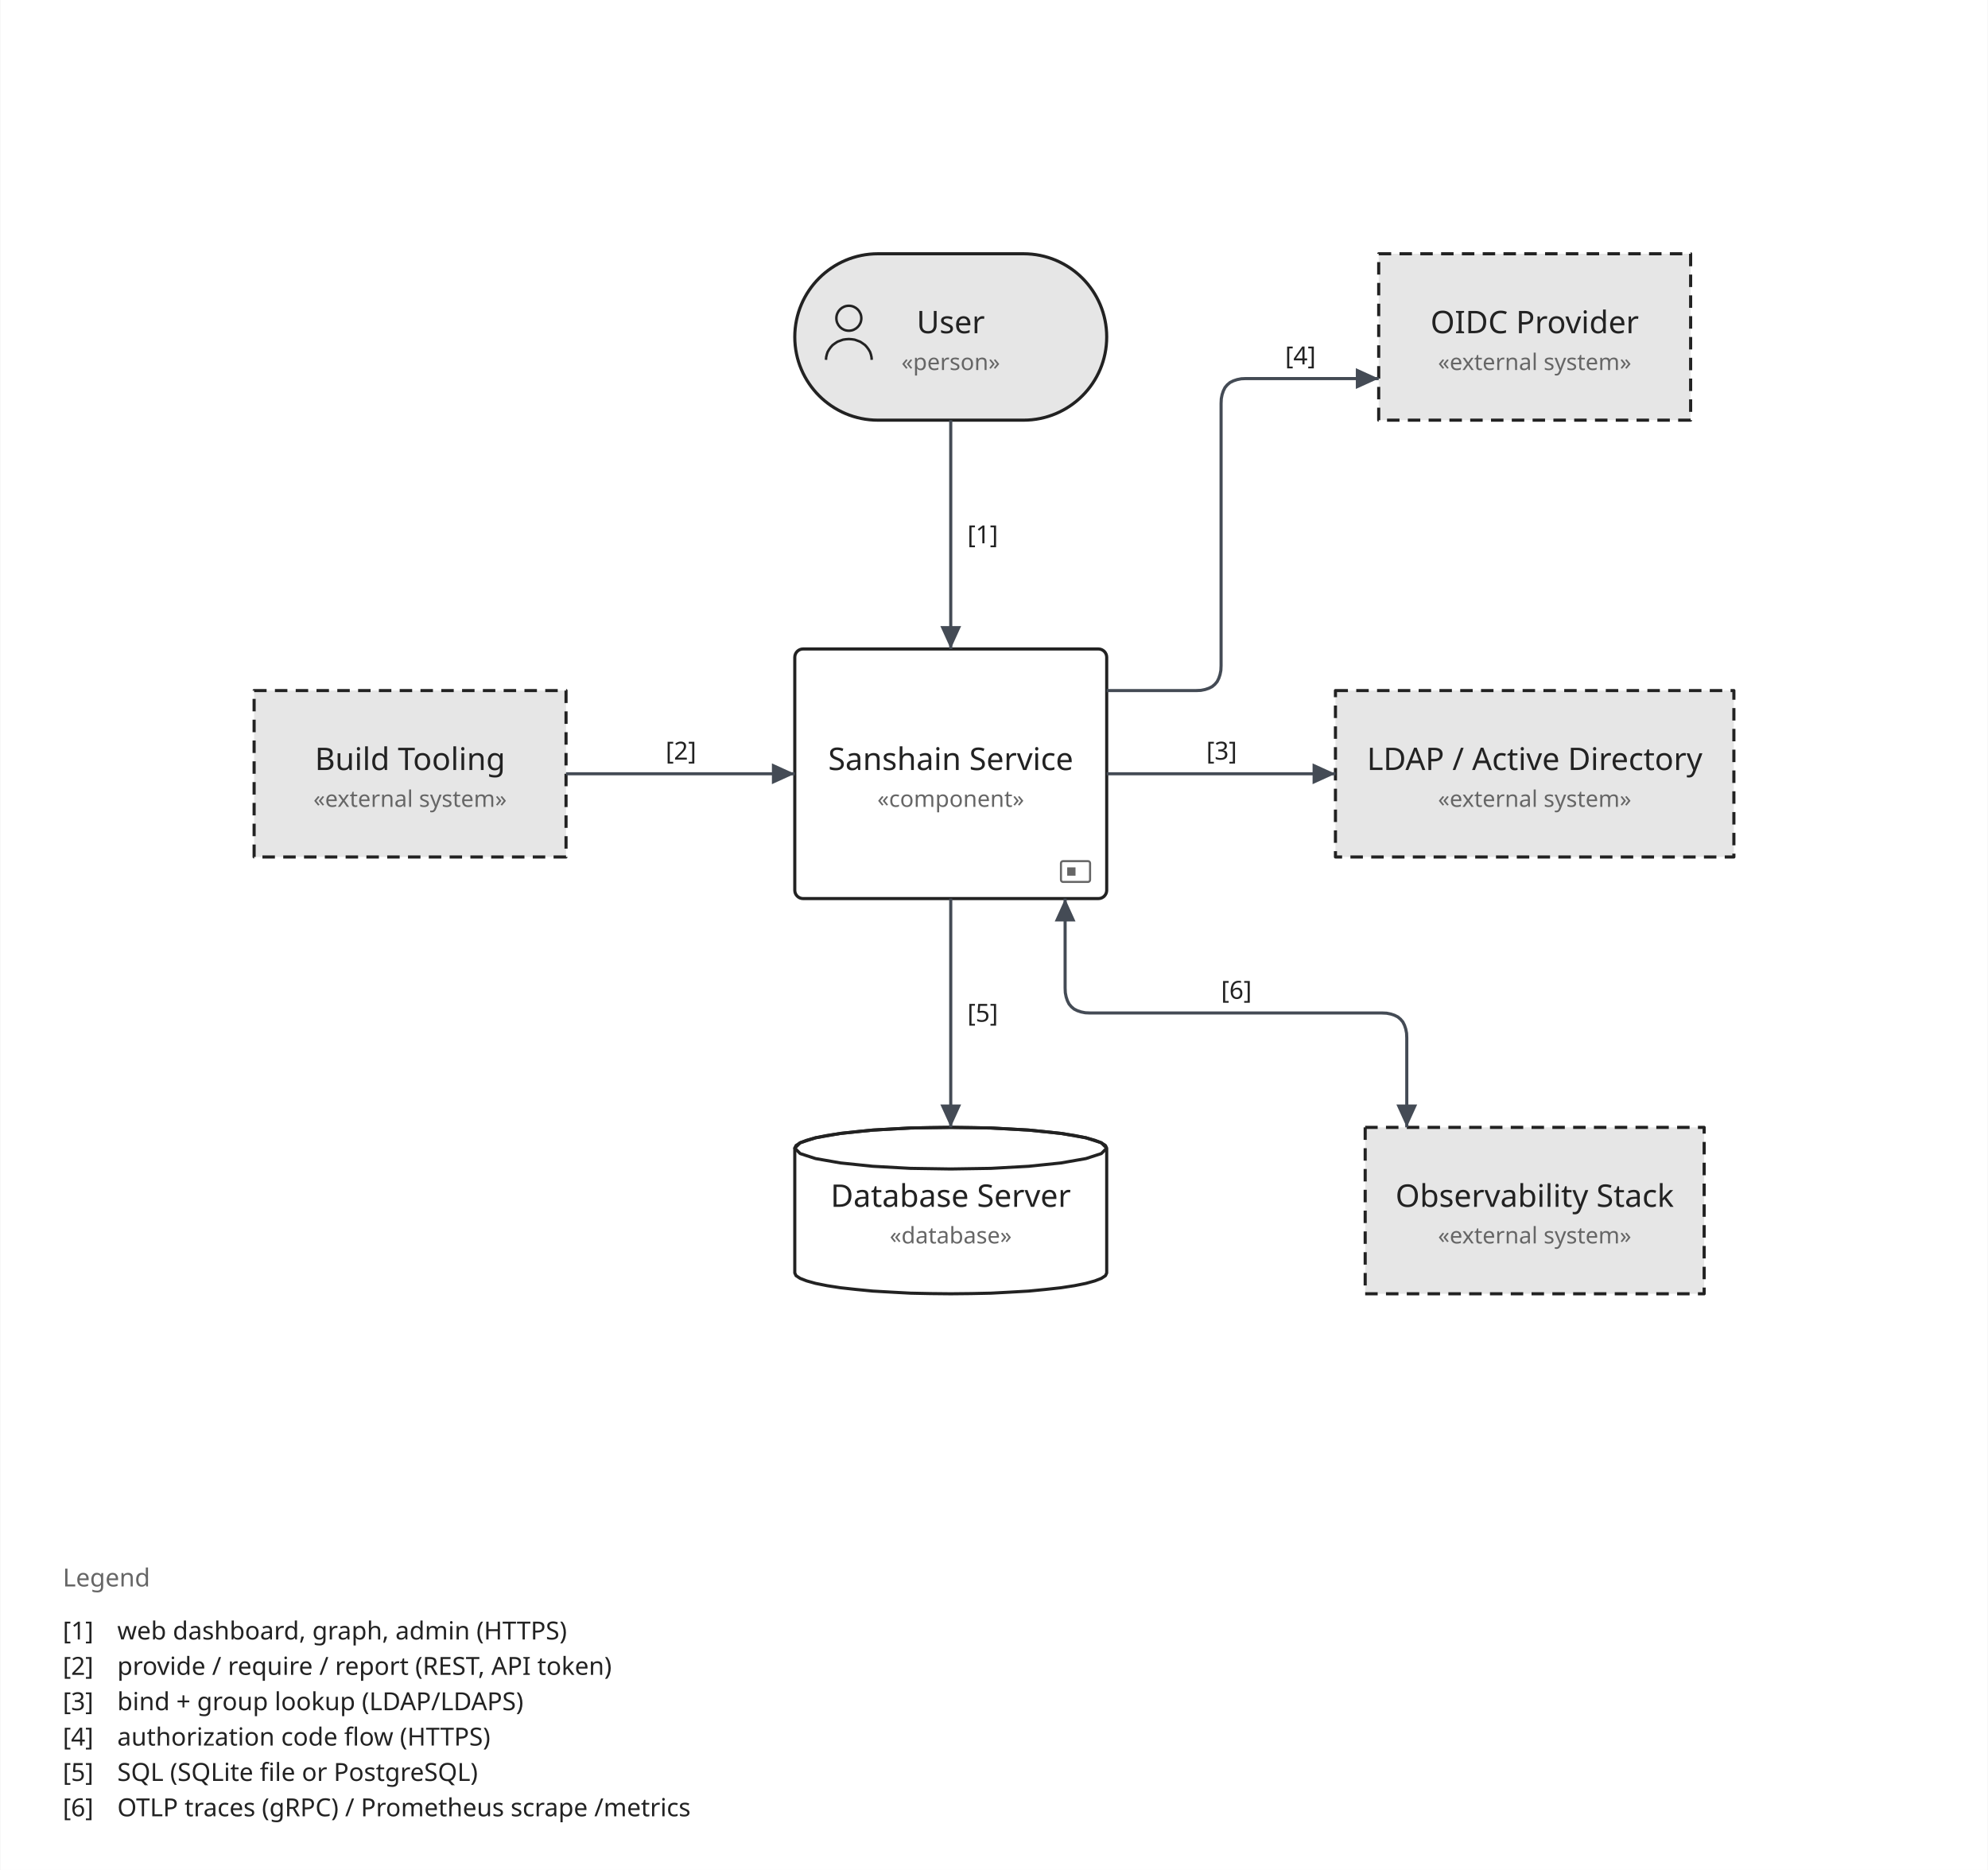
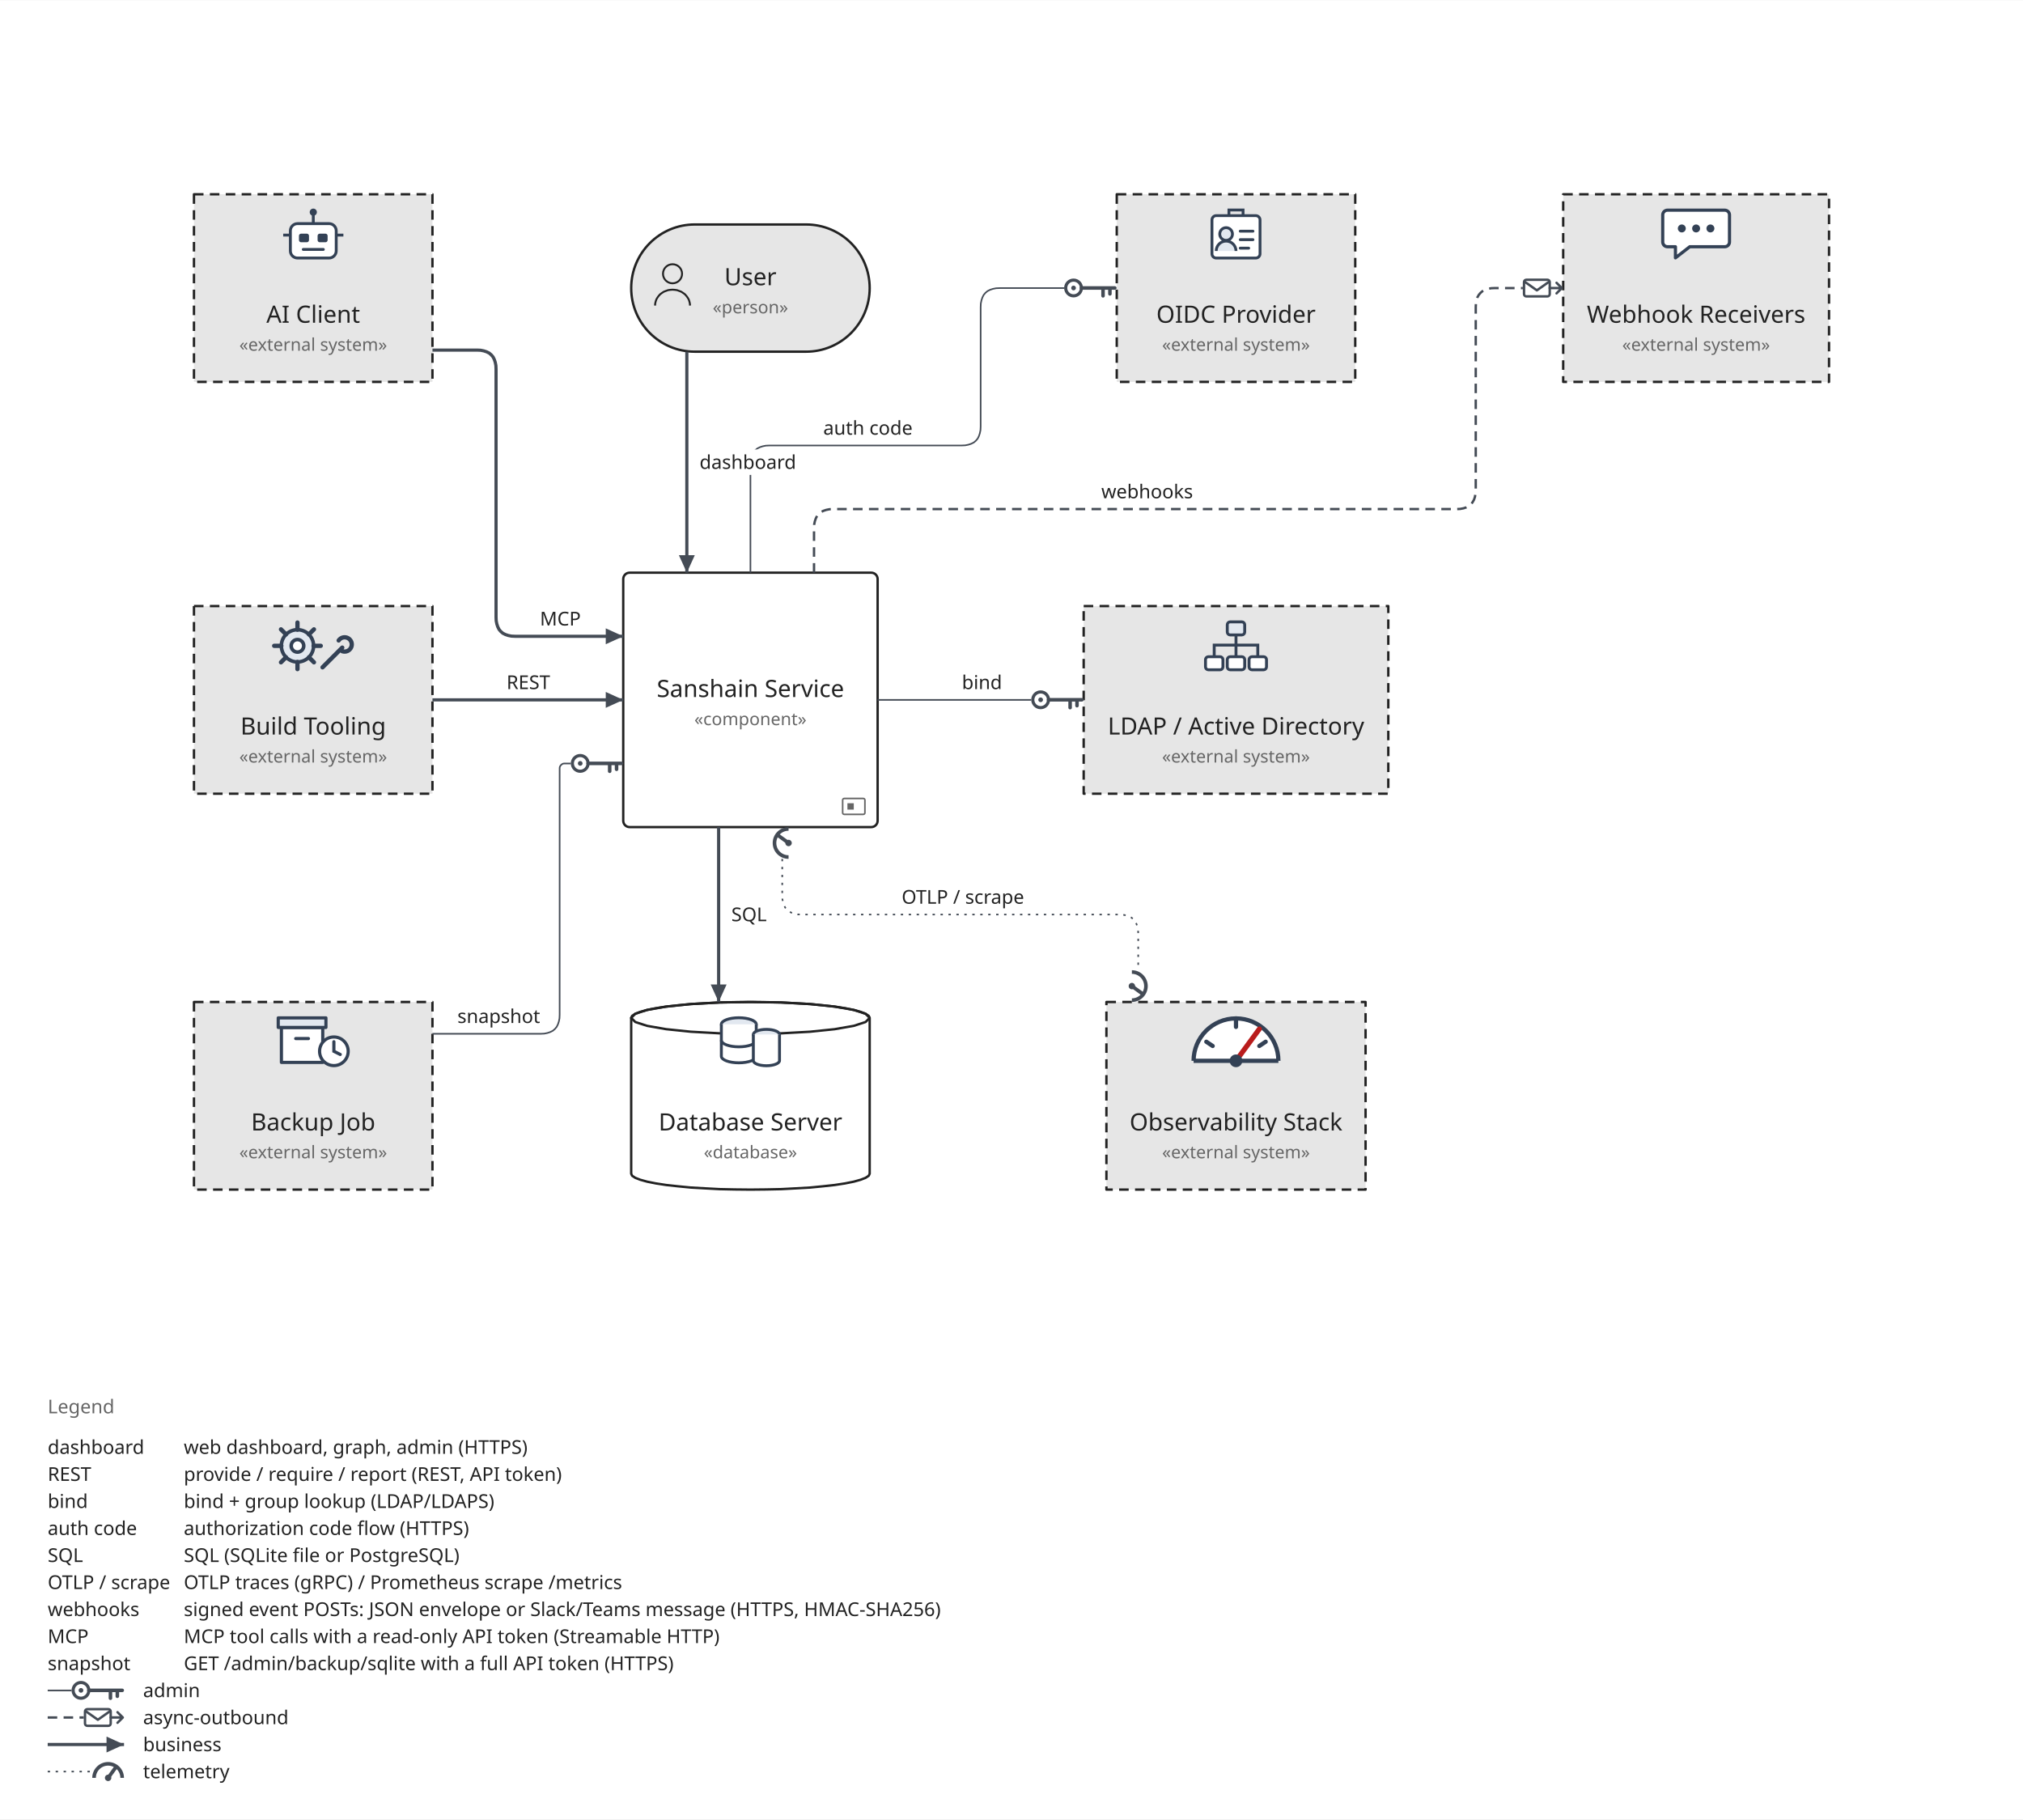
- <svg xmlns="http://www.w3.org/2000/svg" width="956" height="899" viewBox="-12.0 -12.0 955.6 899.0">
-   <rect x="-12.0" y="-12.0" width="955.6" height="899.0" fill="#ffffff" />
-   <rect x="370.0" y="300.0" width="150.0" height="120.0" rx="4.0" fill="#ffffff" stroke="#222222" stroke-width="1.5" stroke-linejoin="round" />
-   <text x="445.0" y="358.2" font-family="Ubuntu" font-weight="300" font-size="15" text-anchor="middle" fill="#222222">Sanshain Service</text>
-   <text x="445.0" y="375.9" font-family="Ubuntu" font-weight="300" font-size="11" text-anchor="middle" fill="#666666">«component»</text>
-   <rect x="498.0" y="402.0" width="14.0" height="10.0" rx="1.0" fill="none" stroke="#666666" stroke-width="1" stroke-linejoin="round" />
-   <rect x="501.0" y="405.0" width="4.0" height="4.0" rx="0.0" fill="#666666" />
-   <rect x="370.0" y="110.0" width="150.0" height="80.0" rx="40.0" fill="#e6e6e6" stroke="#222222" stroke-width="1.5" stroke-linejoin="round" />
-   <circle cx="396.0" cy="141.0" r="6.0" fill="none" stroke="#222222" stroke-width="1.2" stroke-linejoin="round" />
-   <polyline points="385.0,161.0 385.1,159.7 385.4,158.4 385.8,157.2 386.5,156.0 387.3,154.9 388.2,153.9 389.3,153.1 390.5,152.3 391.8,151.8 393.2,151.3 394.6,151.1 396.0,151.0 397.4,151.1 398.8,151.3 400.2,151.8 401.5,152.3 402.7,153.1 403.8,153.9 404.7,154.9 405.5,156.0 406.2,157.2 406.6,158.4 406.9,159.7 407.0,161.0" fill="none" stroke="#222222" stroke-width="1.2" stroke-linejoin="round" />
-   <text x="445.0" y="148.2" font-family="Ubuntu" font-weight="300" font-size="15" text-anchor="middle" fill="#222222">User</text>
-   <text x="445.0" y="165.9" font-family="Ubuntu" font-weight="300" font-size="11" text-anchor="middle" fill="#666666">«person»</text>
-   <rect x="110.0" y="320.0" width="150.0" height="80.0" rx="0.0" fill="#e6e6e6" stroke="#222222" stroke-width="1.5" stroke-linejoin="round" stroke-dasharray="6 4" />
-   <text x="185.0" y="358.2" font-family="Ubuntu" font-weight="300" font-size="15" text-anchor="middle" fill="#222222">Build Tooling</text>
-   <text x="185.0" y="375.9" font-family="Ubuntu" font-weight="300" font-size="11" text-anchor="middle" fill="#666666">«external system»</text>
-   <rect x="630.0" y="320.0" width="191.6" height="80.0" rx="0.0" fill="#e6e6e6" stroke="#222222" stroke-width="1.5" stroke-linejoin="round" stroke-dasharray="6 4" />
-   <text x="725.8" y="358.2" font-family="Ubuntu" font-weight="300" font-size="15" text-anchor="middle" fill="#222222">LDAP / Active Directory</text>
-   <text x="725.8" y="375.9" font-family="Ubuntu" font-weight="300" font-size="11" text-anchor="middle" fill="#666666">«external system»</text>
-   <rect x="650.8" y="110.0" width="150.0" height="80.0" rx="0.0" fill="#e6e6e6" stroke="#222222" stroke-width="1.5" stroke-linejoin="round" stroke-dasharray="6 4" />
-   <text x="725.8" y="148.2" font-family="Ubuntu" font-weight="300" font-size="15" text-anchor="middle" fill="#222222">OIDC Provider</text>
-   <text x="725.8" y="165.9" font-family="Ubuntu" font-weight="300" font-size="11" text-anchor="middle" fill="#666666">«external system»</text>
-   <polygon points="370.0,540.0 370.0,600.0 370.6,601.3 372.6,602.6 375.7,603.8 380.0,605.0 385.5,606.1 392.0,607.1 399.3,607.9 407.5,608.7 416.3,609.2 425.6,609.7 435.2,609.9 445.0,610.0 454.8,609.9 464.4,609.7 473.7,609.2 482.5,608.7 490.7,607.9 498.0,607.1 504.5,606.1 510.0,605.0 514.3,603.8 517.4,602.6 519.4,601.3 520.0,600.0 520.0,540.0 520.0,540.0 519.4,538.7 517.4,537.4 514.3,536.2 510.0,535.0 504.5,533.9 498.0,532.9 490.7,532.1 482.5,531.3 473.7,530.8 464.4,530.3 454.8,530.1 445.0,530.0 435.2,530.1 425.6,530.3 416.3,530.8 407.5,531.3 399.3,532.1 392.0,532.9 385.5,533.9 380.0,535.0 375.7,536.2 372.6,537.4 370.6,538.7 370.0,540.0" fill="#ffffff" stroke="#222222" stroke-width="1.5" stroke-linejoin="round" />
-   <polyline points="520.0,540.0 517.4,542.6 510.0,545.0 498.0,547.1 482.5,548.7 464.4,549.7 445.0,550.0 425.6,549.7 407.5,548.7 392.0,547.1 380.0,545.0 372.6,542.6 370.0,540.0 372.6,537.4 380.0,535.0 392.0,532.9 407.5,531.3 425.6,530.3 445.0,530.0 464.4,530.3 482.5,531.3 498.0,532.9 510.0,535.0 517.4,537.4 520.0,540.0 520.0,540.0" fill="none" stroke="#222222" stroke-width="1.5" stroke-linejoin="round" />
-   <text x="445.0" y="568.2" font-family="Ubuntu" font-weight="300" font-size="15" text-anchor="middle" fill="#222222">Database Server</text>
-   <text x="445.0" y="585.8" font-family="Ubuntu" font-weight="300" font-size="11" text-anchor="middle" fill="#666666">«database»</text>
-   <rect x="644.3" y="530.0" width="163.0" height="80.0" rx="0.0" fill="#e6e6e6" stroke="#222222" stroke-width="1.5" stroke-linejoin="round" stroke-dasharray="6 4" />
-   <text x="725.8" y="568.2" font-family="Ubuntu" font-weight="300" font-size="15" text-anchor="middle" fill="#222222">Observability Stack</text>
-   <text x="725.8" y="585.8" font-family="Ubuntu" font-weight="300" font-size="11" text-anchor="middle" fill="#666666">«external system»</text>
-   <polyline points="445.0,300.0 445.0,190.0" fill="none" stroke="#444b55" stroke-width="1.5" stroke-linejoin="round" />
-   <polygon points="445.0,300.0 440.0,289.0 450.0,289.0" fill="#444b55" />
-   <polyline points="370.0,360.0 260.0,360.0" fill="none" stroke="#444b55" stroke-width="1.5" stroke-linejoin="round" />
-   <polygon points="370.0,360.0 359.0,365.0 359.0,355.0" fill="#444b55" />
-   <polyline points="520.0,360.0 630.0,360.0" fill="none" stroke="#444b55" stroke-width="1.5" stroke-linejoin="round" />
-   <polygon points="630.0,360.0 619.0,365.0 619.0,355.0" fill="#444b55" />
-   <polyline points="520.0,320.0 563.0,320.0 565.3,319.9 567.3,319.5 569.1,318.9 570.7,318.1 572.0,317.0 573.1,315.7 573.9,314.1 574.5,312.3 574.9,310.3 575.0,308.0 575.0,182.0 575.1,179.7 575.5,177.7 576.1,175.9 576.9,174.3 578.0,173.0 579.3,171.9 580.9,171.1 582.7,170.5 584.7,170.1 587.0,170.0 650.8,170.0" fill="none" stroke="#444b55" stroke-width="1.5" stroke-linejoin="round" />
-   <polygon points="650.8,170.0 639.8,175.0 639.8,165.0" fill="#444b55" />
-   <polyline points="445.0,420.0 445.0,530.0" fill="none" stroke="#444b55" stroke-width="1.5" stroke-linejoin="round" />
-   <polygon points="445.0,530.0 440.0,519.0 450.0,519.0" fill="#444b55" />
-   <polyline points="500.0,420.0 500.0,463.0 500.1,465.3 500.5,467.3 501.1,469.1 501.9,470.7 503.0,472.0 504.3,473.1 505.9,473.9 507.7,474.5 509.7,474.9 512.0,475.0 652.3,475.0 654.6,475.1 656.6,475.5 658.4,476.1 660.0,476.9 661.3,478.0 662.4,479.3 663.2,480.9 663.8,482.7 664.2,484.7 664.3,487.0 664.3,530.0" fill="none" stroke="#444b55" stroke-width="1.5" stroke-linejoin="round" />
-   <polygon points="500.0,420.0 505.0,431.0 495.0,431.0" fill="#444b55" />
-   <polygon points="664.3,530.0 659.3,519.0 669.3,519.0" fill="#444b55" />
-   <rect x="450.0" y="237.0" width="20.2" height="16.0" rx="3.0" fill="#ffffff" />
-   <text x="453.0" y="249.2" font-family="Ubuntu" font-weight="300" font-size="12" text-anchor="start" fill="#222222">[1]</text>
-   <rect x="304.9" y="341.0" width="20.2" height="16.0" rx="3.0" fill="#ffffff" />
-   <text x="307.9" y="353.2" font-family="Ubuntu" font-weight="300" font-size="12" text-anchor="start" fill="#222222">[2]</text>
-   <rect x="564.9" y="341.0" width="20.2" height="16.0" rx="3.0" fill="#ffffff" />
-   <text x="567.9" y="353.2" font-family="Ubuntu" font-weight="300" font-size="12" text-anchor="start" fill="#222222">[3]</text>
-   <rect x="602.8" y="151.0" width="20.2" height="16.0" rx="3.0" fill="#ffffff" />
-   <text x="605.8" y="163.2" font-family="Ubuntu" font-weight="300" font-size="12" text-anchor="start" fill="#222222">[4]</text>
-   <rect x="450.0" y="467.0" width="20.2" height="16.0" rx="3.0" fill="#ffffff" />
-   <text x="453.0" y="479.2" font-family="Ubuntu" font-weight="300" font-size="12" text-anchor="start" fill="#222222">[5]</text>
-   <rect x="572.0" y="456.0" width="20.2" height="16.0" rx="3.0" fill="#ffffff" />
-   <text x="575.0" y="468.2" font-family="Ubuntu" font-weight="300" font-size="12" text-anchor="start" fill="#222222">[6]</text>
-   <text x="18.0" y="750.7" font-family="Ubuntu" font-weight="300" font-size="12" text-anchor="start" fill="#666666">Legend</text>
-   <text x="18.0" y="776.2" font-family="Ubuntu" font-weight="300" font-size="12" text-anchor="start" fill="#222222">[1]</text>
-   <text x="44.2" y="776.2" font-family="Ubuntu" font-weight="300" font-size="12" text-anchor="start" fill="#222222">web dashboard, graph, admin (HTTPS)</text>
-   <text x="18.0" y="793.2" font-family="Ubuntu" font-weight="300" font-size="12" text-anchor="start" fill="#222222">[2]</text>
-   <text x="44.2" y="793.2" font-family="Ubuntu" font-weight="300" font-size="12" text-anchor="start" fill="#222222">provide / require / report (REST, API token)</text>
-   <text x="18.0" y="810.2" font-family="Ubuntu" font-weight="300" font-size="12" text-anchor="start" fill="#222222">[3]</text>
-   <text x="44.2" y="810.2" font-family="Ubuntu" font-weight="300" font-size="12" text-anchor="start" fill="#222222">bind + group lookup (LDAP/LDAPS)</text>
-   <text x="18.0" y="827.2" font-family="Ubuntu" font-weight="300" font-size="12" text-anchor="start" fill="#222222">[4]</text>
-   <text x="44.2" y="827.2" font-family="Ubuntu" font-weight="300" font-size="12" text-anchor="start" fill="#222222">authorization code flow (HTTPS)</text>
-   <text x="18.0" y="844.2" font-family="Ubuntu" font-weight="300" font-size="12" text-anchor="start" fill="#222222">[5]</text>
-   <text x="44.2" y="844.2" font-family="Ubuntu" font-weight="300" font-size="12" text-anchor="start" fill="#222222">SQL (SQLite file or PostgreSQL)</text>
-   <text x="18.0" y="861.2" font-family="Ubuntu" font-weight="300" font-size="12" text-anchor="start" fill="#222222">[6]</text>
-   <text x="44.2" y="861.2" font-family="Ubuntu" font-weight="300" font-size="12" text-anchor="start" fill="#222222">OTLP traces (gRPC) / Prometheus scrape /metrics</text>
+ <svg xmlns="http://www.w3.org/2000/svg" width="1272" height="1144" viewBox="-12.0 -12.0 1272.4 1144.0">
+   <rect x="-12.0" y="-12.0" width="1272.4" height="1144.0" fill="#ffffff" />
+   <rect x="380.0" y="348.0" width="160.0" height="160.0" rx="4.0" fill="#ffffff" stroke="#222222" stroke-width="1.5" stroke-linejoin="round" />
+   <text x="460.0" y="426.2" font-family="Ubuntu" font-weight="300" font-size="15" text-anchor="middle" fill="#222222">Sanshain Service</text>
+   <text x="460.0" y="443.9" font-family="Ubuntu" font-weight="300" font-size="11" text-anchor="middle" fill="#666666">«component»</text>
+   <rect x="518.0" y="490.0" width="14.0" height="10.0" rx="1.0" fill="none" stroke="#666666" stroke-width="1" stroke-linejoin="round" />
+   <rect x="521.0" y="493.0" width="4.0" height="4.0" rx="0.0" fill="#666666" />
+   <rect x="385.0" y="129.0" width="150.0" height="80.0" rx="40.0" fill="#e6e6e6" stroke="#222222" stroke-width="1.5" stroke-linejoin="round" />
+   <circle cx="411.0" cy="160.0" r="6.0" fill="none" stroke="#222222" stroke-width="1.2" stroke-linejoin="round" />
+   <polyline points="400.0,180.0 400.1,178.7 400.4,177.4 400.8,176.2 401.5,175.0 402.3,173.9 403.2,172.9 404.3,172.1 405.5,171.3 406.8,170.8 408.2,170.3 409.6,170.1 411.0,170.0 412.4,170.1 413.8,170.3 415.2,170.8 416.5,171.3 417.7,172.1 418.8,172.9 419.7,173.9 420.5,175.0 421.2,176.2 421.6,177.4 421.9,178.7 422.0,180.0" fill="none" stroke="#222222" stroke-width="1.2" stroke-linejoin="round" />
+   <text x="460.0" y="167.2" font-family="Ubuntu" font-weight="300" font-size="15" text-anchor="middle" fill="#222222">User</text>
+   <text x="460.0" y="184.9" font-family="Ubuntu" font-weight="300" font-size="11" text-anchor="middle" fill="#666666">«person»</text>
+   <rect x="110.0" y="369.0" width="150.0" height="118.0" rx="0.0" fill="#e6e6e6" stroke="#222222" stroke-width="1.5" stroke-linejoin="round" stroke-dasharray="6 4" />
+   <svg x="159.1" y="378.0" width="51.7" height="32.0" viewBox="4.8 6.8 45.89 28.4" preserveAspectRatio="xMidYMid meet">
+     <circle cx="19" cy="21" r="9" fill="#e2e8f0" stroke="#334155" stroke-width="2" />
+     <circle cx="19" cy="21" r="3.5" fill="#ffffff" stroke="#334155" stroke-width="2" />
+     <path d="M19 8 V12 M19 30 V34 M6 21 H10 M28 21 H32 M9.8 11.8 L12.6 14.6 M25.4 27.4 L28.2 30.2 M9.8 30.2 L12.6 27.4 M25.4 14.6 L28.2 11.8" stroke="#334155" stroke-width="2.4" stroke-linecap="round" />
+     <path d="M33 33 L44 22 M42 18 a4 4 0 1 1 2 6" fill="none" stroke="#334155" stroke-width="2.4" stroke-linecap="round" />
+   </svg>
+   <text x="185.0" y="449.8" font-family="Ubuntu" font-weight="300" font-size="15" text-anchor="middle" fill="#222222">Build Tooling</text>
+   <text x="185.0" y="467.4" font-family="Ubuntu" font-weight="300" font-size="11" text-anchor="middle" fill="#666666">«external system»</text>
+   <rect x="669.6" y="369.0" width="191.6" height="118.0" rx="0.0" fill="#e6e6e6" stroke="#222222" stroke-width="1.5" stroke-linejoin="round" stroke-dasharray="6 4" />
+   <svg x="745.3" y="378.0" width="40.2" height="32.0" viewBox="2 2 44 35" preserveAspectRatio="xMidYMid meet">
+     <rect x="18" y="3" width="12" height="9" rx="2" fill="#e2e8f0" stroke="#334155" stroke-width="2" />
+     <rect x="3" y="27" width="12" height="9" rx="2" fill="#ffffff" stroke="#334155" stroke-width="2" />
+     <rect x="18" y="27" width="12" height="9" rx="2" fill="#ffffff" stroke="#334155" stroke-width="2" />
+     <rect x="33" y="27" width="12" height="9" rx="2" fill="#ffffff" stroke="#334155" stroke-width="2" />
+     <path d="M24 12 V19 M9 27 V19 H39 V27 M24 19 V27" fill="none" stroke="#334155" stroke-width="2" />
+   </svg>
+   <text x="765.4" y="449.8" font-family="Ubuntu" font-weight="300" font-size="15" text-anchor="middle" fill="#222222">LDAP / Active Directory</text>
+   <text x="765.4" y="467.4" font-family="Ubuntu" font-weight="300" font-size="11" text-anchor="middle" fill="#666666">«external system»</text>
+   <rect x="690.4" y="110.0" width="150.0" height="118.0" rx="0.0" fill="#e6e6e6" stroke="#222222" stroke-width="1.5" stroke-linejoin="round" stroke-dasharray="6 4" />
+   <svg x="749.4" y="119.0" width="32.0" height="32.0" viewBox="6 1 36 36" preserveAspectRatio="xMidYMid meet">
+     <rect x="7" y="6" width="34" height="30" rx="3" fill="#ffffff" stroke="#334155" stroke-width="2" />
+     <path d="M19 6 V2 H29 V6" fill="none" stroke="#334155" stroke-width="2" />
+     <circle cx="17" cy="19" r="4.5" fill="#e2e8f0" stroke="#334155" stroke-width="2" />
+     <path d="M10 31 a7 7 0 0 1 14 0" fill="#e2e8f0" stroke="#334155" stroke-width="2" />
+     <path d="M27 17 H36 M27 23 H36 M27 29 H33" stroke="#334155" stroke-width="2" stroke-linecap="round" />
+   </svg>
+   <text x="765.4" y="190.8" font-family="Ubuntu" font-weight="300" font-size="15" text-anchor="middle" fill="#222222">OIDC Provider</text>
+   <text x="765.4" y="208.4" font-family="Ubuntu" font-weight="300" font-size="11" text-anchor="middle" fill="#666666">«external system»</text>
+   <polygon points="385.0,628.0 385.0,726.0 385.6,727.3 387.6,728.6 390.7,729.8 395.0,731.0 400.5,732.1 407.0,733.1 414.3,733.9 422.5,734.7 431.3,735.2 440.6,735.7 450.2,735.9 460.0,736.0 469.8,735.9 479.4,735.7 488.7,735.2 497.5,734.7 505.7,733.9 513.0,733.1 519.5,732.1 525.0,731.0 529.3,729.8 532.4,728.6 534.4,727.3 535.0,726.0 535.0,628.0 535.0,628.0 534.4,626.7 532.4,625.4 529.3,624.2 525.0,623.0 519.5,621.9 513.0,620.9 505.7,620.1 497.5,619.3 488.7,618.8 479.4,618.3 469.8,618.1 460.0,618.0 450.2,618.1 440.6,618.3 431.3,618.8 422.5,619.3 414.3,620.1 407.0,620.9 400.5,621.9 395.0,623.0 390.7,624.2 387.6,625.4 385.6,626.7 385.0,628.0" fill="#ffffff" stroke="#222222" stroke-width="1.5" stroke-linejoin="round" />
+   <polyline points="535.0,628.0 532.4,630.6 525.0,633.0 513.0,635.1 497.5,636.7 479.4,637.7 460.0,638.0 440.6,637.7 422.5,636.7 407.0,635.1 395.0,633.0 387.6,630.6 385.0,628.0 387.6,625.4 395.0,623.0 407.0,620.9 422.5,619.3 440.6,618.3 460.0,618.0 479.4,618.3 497.5,619.3 513.0,620.9 525.0,623.0 532.4,625.4 535.0,628.0 535.0,628.0" fill="none" stroke="#222222" stroke-width="1.5" stroke-linejoin="round" />
+   <svg x="440.8" y="627.0" width="38.4" height="32.0" viewBox="4 3.5 42 35" preserveAspectRatio="xMidYMid meet">
+     <ellipse cx="17" cy="9" rx="12" ry="4.5" fill="#e2e8f0" stroke="#334155" stroke-width="2" />
+     <path d="M5 9 V31 a12 4.5 0 0 0 24 0 V9" fill="#ffffff" stroke="#334155" stroke-width="2" />
+     <path d="M5 20 a12 4.5 0 0 0 24 0" fill="none" stroke="#334155" stroke-width="2" />
+     <ellipse cx="36" cy="16" rx="9" ry="3.5" fill="#e2e8f0" stroke="#334155" stroke-width="2" />
+     <path d="M27 16 V34 a9 3.5 0 0 0 18 0 V16" fill="#ffffff" stroke="#334155" stroke-width="2" />
+   </svg>
+   <text x="460.0" y="698.8" font-family="Ubuntu" font-weight="300" font-size="15" text-anchor="middle" fill="#222222">Database Server</text>
+   <text x="460.0" y="716.3" font-family="Ubuntu" font-weight="300" font-size="11" text-anchor="middle" fill="#666666">«database»</text>
+   <rect x="683.9" y="618.0" width="163.0" height="118.0" rx="0.0" fill="#e6e6e6" stroke="#222222" stroke-width="1.5" stroke-linejoin="round" stroke-dasharray="6 4" />
+   <svg x="737.4" y="627.0" width="56.0" height="32.0" viewBox="3 13 42 24" preserveAspectRatio="xMidYMid meet">
+     <path d="M4 34 A20 20 0 0 1 44 34" fill="#ffffff" stroke="#334155" stroke-width="2" />
+     <path d="M4 34 H44" stroke="#334155" stroke-width="2" />
+     <path d="M10 25 L13 27 M24 14 V18 M38 25 L35 27" stroke="#334155" stroke-width="2" stroke-linecap="round" />
+     <path d="M24 34 L35 19" stroke="#b91c1c" stroke-width="2.4" stroke-linecap="round" />
+     <circle cx="24" cy="34" r="3" fill="#334155" />
+   </svg>
+   <text x="765.4" y="698.8" font-family="Ubuntu" font-weight="300" font-size="15" text-anchor="middle" fill="#222222">Observability Stack</text>
+   <text x="765.4" y="716.3" font-family="Ubuntu" font-weight="300" font-size="11" text-anchor="middle" fill="#666666">«external system»</text>
+   <rect x="971.2" y="110.0" width="167.2" height="118.0" rx="0.0" fill="#e6e6e6" stroke="#222222" stroke-width="1.5" stroke-linejoin="round" stroke-dasharray="6 4" />
+   <svg x="1032.8" y="119.0" width="44.0" height="32.0" viewBox="2 5 44 32" preserveAspectRatio="xMidYMid meet">
+     <path d="M6 6 H42 a3 3 0 0 1 3 3 V26 a3 3 0 0 1 -3 3 H20 L11 36 V29 H6 a3 3 0 0 1 -3 -3 V9 a3 3 0 0 1 3 -3 Z" fill="#ffffff" stroke="#334155" stroke-width="2" stroke-linejoin="round" />
+     <circle cx="15" cy="17.5" r="2.5" fill="#334155" />
+     <circle cx="24" cy="17.5" r="2.5" fill="#334155" />
+     <circle cx="33" cy="17.5" r="2.5" fill="#334155" />
+   </svg>
+   <text x="1054.8" y="190.8" font-family="Ubuntu" font-weight="300" font-size="15" text-anchor="middle" fill="#222222">Webhook Receivers</text>
+   <text x="1054.8" y="208.4" font-family="Ubuntu" font-weight="300" font-size="11" text-anchor="middle" fill="#666666">«external system»</text>
+   <rect x="110.0" y="110.0" width="150.0" height="118.0" rx="0.0" fill="#e6e6e6" stroke="#222222" stroke-width="1.5" stroke-linejoin="round" stroke-dasharray="6 4" />
+   <svg x="166.1" y="119.0" width="37.9" height="32.0" viewBox="3 1.5 42 35.5" preserveAspectRatio="xMidYMid meet">
+     <rect x="8" y="12" width="32" height="24" rx="5" fill="#ffffff" stroke="#334155" stroke-width="2" />
+     <path d="M24 12 V6" stroke="#334155" stroke-width="2" />
+     <circle cx="24" cy="4" r="2.5" fill="#334155" />
+     <rect x="14" y="19" width="7" height="6" rx="1.5" fill="#334155" />
+     <rect x="27" y="19" width="7" height="6" rx="1.5" fill="#334155" />
+     <path d="M17 30 H31" stroke="#334155" stroke-width="2" stroke-linecap="round" />
+     <path d="M3 20 H8 M40 20 H45" stroke="#334155" stroke-width="2" />
+   </svg>
+   <text x="185.0" y="190.8" font-family="Ubuntu" font-weight="300" font-size="15" text-anchor="middle" fill="#222222">AI Client</text>
+   <text x="185.0" y="208.4" font-family="Ubuntu" font-weight="300" font-size="11" text-anchor="middle" fill="#666666">«external system»</text>
+   <rect x="110.0" y="618.0" width="150.0" height="118.0" rx="0.0" fill="#e6e6e6" stroke="#222222" stroke-width="1.5" stroke-linejoin="round" stroke-dasharray="6 4" />
+   <svg x="162.0" y="627.0" width="46.0" height="32.0" viewBox="1 7 46 32" preserveAspectRatio="xMidYMid meet">
+     <path d="M4 14 H30 V36 H4 Z" fill="#ffffff" stroke="#334155" stroke-width="2" stroke-linejoin="round" />
+     <path d="M2 8 H32 V14 H2 Z" fill="#e2e8f0" stroke="#334155" stroke-width="2" stroke-linejoin="round" />
+     <path d="M13 21 H21" stroke="#334155" stroke-width="2" stroke-linecap="round" />
+     <circle cx="37" cy="29" r="9" fill="#ffffff" stroke="#334155" stroke-width="2" />
+     <path d="M37 23 V29 L41 31" fill="none" stroke="#334155" stroke-width="2" stroke-linecap="round" />
+   </svg>
+   <text x="185.0" y="698.8" font-family="Ubuntu" font-weight="300" font-size="15" text-anchor="middle" fill="#222222">Backup Job</text>
+   <text x="185.0" y="716.3" font-family="Ubuntu" font-weight="300" font-size="11" text-anchor="middle" fill="#666666">«external system»</text>
+   <polygon points="420.0,348.0 415.0,337.0 425.0,337.0" fill="#444b55" />
+   <polyline points="420.0,348.0 420.0,209.0" fill="none" stroke="#444b55" stroke-width="2" stroke-linejoin="round" />
+   <polygon points="380.0,428.0 369.0,433.0 369.0,423.0" fill="#444b55" />
+   <polyline points="380.0,428.0 260.0,428.0" fill="none" stroke="#444b55" stroke-width="2" stroke-linejoin="round" />
+   <svg x="636.6" y="422.0" width="33.0" height="12.0" viewBox="0.2 1.2 26.7 9.7" preserveAspectRatio="xMidYMid meet" color="#444b55">
+     <circle cx="5" cy="6" r="4" fill="none" stroke="currentColor" stroke-width="1.6" />
+     <circle cx="5" cy="6" r="1.2" fill="currentColor" />
+     <path d="M9 6 H26 M20 6 V10 M23.5 6 V9" fill="none" stroke="currentColor" stroke-width="1.8" stroke-linecap="round" />
+   </svg>
+   <polyline points="540.0,428.0 636.6,428.0" fill="none" stroke="#444b55" stroke-width="1" stroke-linejoin="round" />
+   <svg x="657.3" y="163.0" width="33.0" height="12.0" viewBox="0.2 1.2 26.7 9.7" preserveAspectRatio="xMidYMid meet" color="#444b55">
+     <circle cx="5" cy="6" r="4" fill="none" stroke="currentColor" stroke-width="1.6" />
+     <circle cx="5" cy="6" r="1.2" fill="currentColor" />
+     <path d="M9 6 H26 M20 6 V10 M23.5 6 V9" fill="none" stroke="currentColor" stroke-width="1.8" stroke-linecap="round" />
+   </svg>
+   <polyline points="460.0,348.0 460.0,280.0 460.1,277.7 460.5,275.7 461.1,273.9 461.9,272.3 463.0,271.0 464.3,269.9 465.9,269.1 467.7,268.5 469.7,268.1 472.0,268.0 592.8,268.0 595.1,267.9 597.1,267.5 598.9,266.9 600.5,266.1 601.8,265.0 602.9,263.7 603.7,262.1 604.3,260.3 604.7,258.3 604.8,256.0 604.8,181.0 604.9,178.7 605.3,176.7 605.9,174.9 606.7,173.3 607.8,172.0 609.1,170.9 610.7,170.1 612.5,169.5 614.5,169.1 616.8,169.0 657.3,169.0" fill="none" stroke="#444b55" stroke-width="1" stroke-linejoin="round" />
+   <polygon points="440.0,618.0 435.0,607.0 445.0,607.0" fill="#444b55" />
+   <polyline points="440.0,508.0 440.0,618.0" fill="none" stroke="#444b55" stroke-width="2" stroke-linejoin="round" />
+   <g transform="rotate(-90.00 480.0 518.0)">
+     <svg x="470.0" y="512.0" width="20.0" height="12.0" viewBox="1.1 3.1 15.8 9.5" preserveAspectRatio="xMidYMid meet" color="#444b55">
+       <path d="M2 11 A7 7 0 0 1 16 11" fill="none" stroke="currentColor" stroke-width="1.8" />
+       <path d="M9 11 L13 5.5" stroke="currentColor" stroke-width="1.8" stroke-linecap="round" />
+       <circle cx="9" cy="11" r="1.6" fill="currentColor" />
+     </svg>
+   </g>
+   <g transform="rotate(90.00 703.9 608.0)">
+     <svg x="693.9" y="602.0" width="20.0" height="12.0" viewBox="1.1 3.1 15.8 9.5" preserveAspectRatio="xMidYMid meet" color="#444b55">
+       <path d="M2 11 A7 7 0 0 1 16 11" fill="none" stroke="currentColor" stroke-width="1.8" />
+       <path d="M9 11 L13 5.5" stroke="currentColor" stroke-width="1.8" stroke-linecap="round" />
+       <circle cx="9" cy="11" r="1.6" fill="currentColor" />
+     </svg>
+   </g>
+   <polyline points="480.0,528.0 480.0,551.0 480.1,553.3 480.5,555.3 481.1,557.1 481.9,558.7 483.0,560.0 484.3,561.1 485.9,561.9 487.7,562.5 489.7,562.9 492.0,563.0 691.9,563.0 694.2,563.1 696.2,563.5 698.0,564.1 699.6,564.9 700.9,566.0 702.0,567.3 702.8,568.9 703.4,570.7 703.8,572.7 703.9,575.0 703.9,598.0" fill="none" stroke="#444b55" stroke-width="1" stroke-linejoin="round" stroke-dasharray="1.5 3.5" />
+   <svg x="945.8" y="163.0" width="25.3" height="12.0" viewBox="0.2 1.2 26.6 12.6" preserveAspectRatio="xMidYMid meet" color="#444b55">
+     <rect x="1" y="2" width="17" height="11" rx="1.5" fill="none" stroke="currentColor" stroke-width="1.6" />
+     <path d="M1 3 L9.5 9 L18 3" fill="none" stroke="currentColor" stroke-width="1.6" stroke-linejoin="round" />
+     <path d="M18 7.5 H26 M22.5 4 L26 7.5 L22.5 11" fill="none" stroke="currentColor" stroke-width="1.6" stroke-linecap="round" stroke-linejoin="round" />
+   </svg>
+   <polyline points="500.0,348.0 500.0,320.0 500.1,317.7 500.5,315.7 501.1,313.9 501.9,312.3 503.0,311.0 504.3,309.9 505.9,309.1 507.7,308.5 509.7,308.1 512.0,308.0 904.2,308.0 906.4,307.9 908.5,307.5 910.3,306.9 911.8,306.1 913.2,305.0 914.2,303.7 915.1,302.1 915.7,300.3 916.0,298.3 916.2,296.0 916.2,181.0 916.3,178.7 916.6,176.7 917.2,174.9 918.1,173.3 919.2,172.0 920.5,170.9 922.0,170.1 923.8,169.5 925.9,169.1 928.2,169.0 945.8,169.0" fill="none" stroke="#444b55" stroke-width="1.5" stroke-linejoin="round" stroke-dasharray="6 4" />
+   <polygon points="380.0,388.0 369.0,393.0 369.0,383.0" fill="#444b55" />
+   <polyline points="380.0,388.0 312.0,388.0 309.7,387.9 307.7,387.5 305.9,386.9 304.3,386.1 303.0,385.0 301.9,383.7 301.1,382.1 300.5,380.3 300.1,378.3 300.0,376.0 300.0,220.0 299.9,217.7 299.5,215.7 298.9,213.9 298.1,212.3 297.0,211.0 295.7,209.9 294.1,209.1 292.3,208.5 290.3,208.1 288.0,208.0 260.0,208.0" fill="none" stroke="#444b55" stroke-width="2" stroke-linejoin="round" />
+   <svg x="347.0" y="462.0" width="33.0" height="12.0" viewBox="0.2 1.2 26.7 9.7" preserveAspectRatio="xMidYMid meet" color="#444b55">
+     <circle cx="5" cy="6" r="4" fill="none" stroke="currentColor" stroke-width="1.6" />
+     <circle cx="5" cy="6" r="1.2" fill="currentColor" />
+     <path d="M9 6 H26 M20 6 V10 M23.5 6 V9" fill="none" stroke="currentColor" stroke-width="1.8" stroke-linecap="round" />
+   </svg>
+   <polyline points="347.0,468.0 343.5,468.0 342.8,468.0 342.2,468.1 341.7,468.3 341.3,468.6 340.9,468.9 340.6,469.3 340.3,469.7 340.1,470.2 340.0,470.8 340.0,471.5 340.0,626.0 339.9,628.3 339.5,630.3 338.9,632.1 338.1,633.7 337.0,635.0 335.7,636.1 334.1,636.9 332.3,637.5 330.3,637.9 328.0,638.0 260.0,638.0" fill="none" stroke="#444b55" stroke-width="1" stroke-linejoin="round" />
+   <rect x="425.0" y="270.5" width="62.6" height="16.0" rx="3.0" fill="#ffffff" />
+   <text x="428.0" y="282.7" font-family="Ubuntu" font-weight="300" font-size="12" text-anchor="start" fill="#222222">dashboard</text>
+   <rect x="303.6" y="409.0" width="32.9" height="16.0" rx="3.0" fill="#ffffff" />
+   <text x="306.6" y="421.2" font-family="Ubuntu" font-weight="300" font-size="12" text-anchor="start" fill="#222222">REST</text>
+   <rect x="590.0" y="409.0" width="29.7" height="16.0" rx="3.0" fill="#ffffff" />
+   <text x="593.0" y="421.2" font-family="Ubuntu" font-weight="300" font-size="12" text-anchor="start" fill="#222222">bind</text>
+   <rect x="502.8" y="249.0" width="59.2" height="16.0" rx="3.0" fill="#ffffff" />
+   <text x="505.8" y="261.2" font-family="Ubuntu" font-weight="300" font-size="12" text-anchor="start" fill="#222222">auth code</text>
+   <rect x="445.0" y="555.0" width="27.5" height="16.0" rx="3.0" fill="#ffffff" />
+   <text x="448.0" y="567.2" font-family="Ubuntu" font-weight="300" font-size="12" text-anchor="start" fill="#222222">SQL</text>
+   <rect x="552.1" y="544.0" width="79.6" height="16.0" rx="3.0" fill="#ffffff" />
+   <text x="555.1" y="556.2" font-family="Ubuntu" font-weight="300" font-size="12" text-anchor="start" fill="#222222">OTLP / scrape</text>
+   <rect x="677.7" y="289.0" width="60.7" height="16.0" rx="3.0" fill="#ffffff" />
+   <text x="680.7" y="301.2" font-family="Ubuntu" font-weight="300" font-size="12" text-anchor="start" fill="#222222">webhooks</text>
+   <rect x="324.6" y="369.0" width="30.8" height="16.0" rx="3.0" fill="#ffffff" />
+   <text x="327.6" y="381.2" font-family="Ubuntu" font-weight="300" font-size="12" text-anchor="start" fill="#222222">MCP</text>
+   <rect x="272.7" y="619.0" width="54.7" height="16.0" rx="3.0" fill="#ffffff" />
+   <text x="275.7" y="631.2" font-family="Ubuntu" font-weight="300" font-size="12" text-anchor="start" fill="#222222">snapshot</text>
+   <text x="18.0" y="876.7" font-family="Ubuntu" font-weight="300" font-size="12" text-anchor="start" fill="#666666">Legend</text>
+   <text x="18.0" y="902.2" font-family="Ubuntu" font-weight="300" font-size="12" text-anchor="start" fill="#222222">dashboard</text>
+   <text x="103.6" y="902.2" font-family="Ubuntu" font-weight="300" font-size="12" text-anchor="start" fill="#222222">web dashboard, graph, admin (HTTPS)</text>
+   <text x="18.0" y="919.2" font-family="Ubuntu" font-weight="300" font-size="12" text-anchor="start" fill="#222222">REST</text>
+   <text x="103.6" y="919.2" font-family="Ubuntu" font-weight="300" font-size="12" text-anchor="start" fill="#222222">provide / require / report (REST, API token)</text>
+   <text x="18.0" y="936.2" font-family="Ubuntu" font-weight="300" font-size="12" text-anchor="start" fill="#222222">bind</text>
+   <text x="103.6" y="936.2" font-family="Ubuntu" font-weight="300" font-size="12" text-anchor="start" fill="#222222">bind + group lookup (LDAP/LDAPS)</text>
+   <text x="18.0" y="953.2" font-family="Ubuntu" font-weight="300" font-size="12" text-anchor="start" fill="#222222">auth code</text>
+   <text x="103.6" y="953.2" font-family="Ubuntu" font-weight="300" font-size="12" text-anchor="start" fill="#222222">authorization code flow (HTTPS)</text>
+   <text x="18.0" y="970.2" font-family="Ubuntu" font-weight="300" font-size="12" text-anchor="start" fill="#222222">SQL</text>
+   <text x="103.6" y="970.2" font-family="Ubuntu" font-weight="300" font-size="12" text-anchor="start" fill="#222222">SQL (SQLite file or PostgreSQL)</text>
+   <text x="18.0" y="987.2" font-family="Ubuntu" font-weight="300" font-size="12" text-anchor="start" fill="#222222">OTLP / scrape</text>
+   <text x="103.6" y="987.2" font-family="Ubuntu" font-weight="300" font-size="12" text-anchor="start" fill="#222222">OTLP traces (gRPC) / Prometheus scrape /metrics</text>
+   <text x="18.0" y="1004.2" font-family="Ubuntu" font-weight="300" font-size="12" text-anchor="start" fill="#222222">webhooks</text>
+   <text x="103.6" y="1004.2" font-family="Ubuntu" font-weight="300" font-size="12" text-anchor="start" fill="#222222">signed event POSTs: JSON envelope or Slack/Teams message (HTTPS, HMAC-SHA256)</text>
+   <text x="18.0" y="1021.2" font-family="Ubuntu" font-weight="300" font-size="12" text-anchor="start" fill="#222222">MCP</text>
+   <text x="103.6" y="1021.2" font-family="Ubuntu" font-weight="300" font-size="12" text-anchor="start" fill="#222222">MCP tool calls with a read-only API token (Streamable HTTP)</text>
+   <text x="18.0" y="1038.2" font-family="Ubuntu" font-weight="300" font-size="12" text-anchor="start" fill="#222222">snapshot</text>
+   <text x="103.6" y="1038.2" font-family="Ubuntu" font-weight="300" font-size="12" text-anchor="start" fill="#222222">GET /admin/backup/sqlite with a full API token (HTTPS)</text>
+   <svg x="33.0" y="1045.0" width="33.0" height="12.0" viewBox="0.2 1.2 26.7 9.7" preserveAspectRatio="xMidYMid meet" color="#444b55">
+     <circle cx="5" cy="6" r="4" fill="none" stroke="currentColor" stroke-width="1.6" />
+     <circle cx="5" cy="6" r="1.2" fill="currentColor" />
+     <path d="M9 6 H26 M20 6 V10 M23.5 6 V9" fill="none" stroke="currentColor" stroke-width="1.8" stroke-linecap="round" />
+   </svg>
+   <polyline points="18.0,1051.0 33.0,1051.0" fill="none" stroke="#444b55" stroke-width="1" stroke-linejoin="round" />
+   <text x="78.0" y="1055.2" font-family="Ubuntu" font-weight="300" font-size="12" text-anchor="start" fill="#222222">admin</text>
+   <svg x="40.7" y="1062.0" width="25.3" height="12.0" viewBox="0.2 1.2 26.6 12.6" preserveAspectRatio="xMidYMid meet" color="#444b55">
+     <rect x="1" y="2" width="17" height="11" rx="1.5" fill="none" stroke="currentColor" stroke-width="1.6" />
+     <path d="M1 3 L9.5 9 L18 3" fill="none" stroke="currentColor" stroke-width="1.6" stroke-linejoin="round" />
+     <path d="M18 7.5 H26 M22.5 4 L26 7.5 L22.5 11" fill="none" stroke="currentColor" stroke-width="1.6" stroke-linecap="round" stroke-linejoin="round" />
+   </svg>
+   <polyline points="18.0,1068.0 40.7,1068.0" fill="none" stroke="#444b55" stroke-width="1.5" stroke-linejoin="round" stroke-dasharray="6 4" />
+   <text x="78.0" y="1072.2" font-family="Ubuntu" font-weight="300" font-size="12" text-anchor="start" fill="#222222">async-outbound</text>
+   <polygon points="66.0,1085.0 55.0,1090.0 55.0,1080.0" fill="#444b55" />
+   <polyline points="18.0,1085.0 66.0,1085.0" fill="none" stroke="#444b55" stroke-width="2" stroke-linejoin="round" />
+   <text x="78.0" y="1089.2" font-family="Ubuntu" font-weight="300" font-size="12" text-anchor="start" fill="#222222">business</text>
+   <svg x="46.0" y="1096.0" width="20.0" height="12.0" viewBox="1.1 3.1 15.8 9.5" preserveAspectRatio="xMidYMid meet" color="#444b55">
+     <path d="M2 11 A7 7 0 0 1 16 11" fill="none" stroke="currentColor" stroke-width="1.8" />
+     <path d="M9 11 L13 5.5" stroke="currentColor" stroke-width="1.8" stroke-linecap="round" />
+     <circle cx="9" cy="11" r="1.6" fill="currentColor" />
+   </svg>
+   <polyline points="18.0,1102.0 46.0,1102.0" fill="none" stroke="#444b55" stroke-width="1" stroke-linejoin="round" stroke-dasharray="1.5 3.5" />
+   <text x="78.0" y="1106.2" font-family="Ubuntu" font-weight="300" font-size="12" text-anchor="start" fill="#222222">telemetry</text>
</svg>
